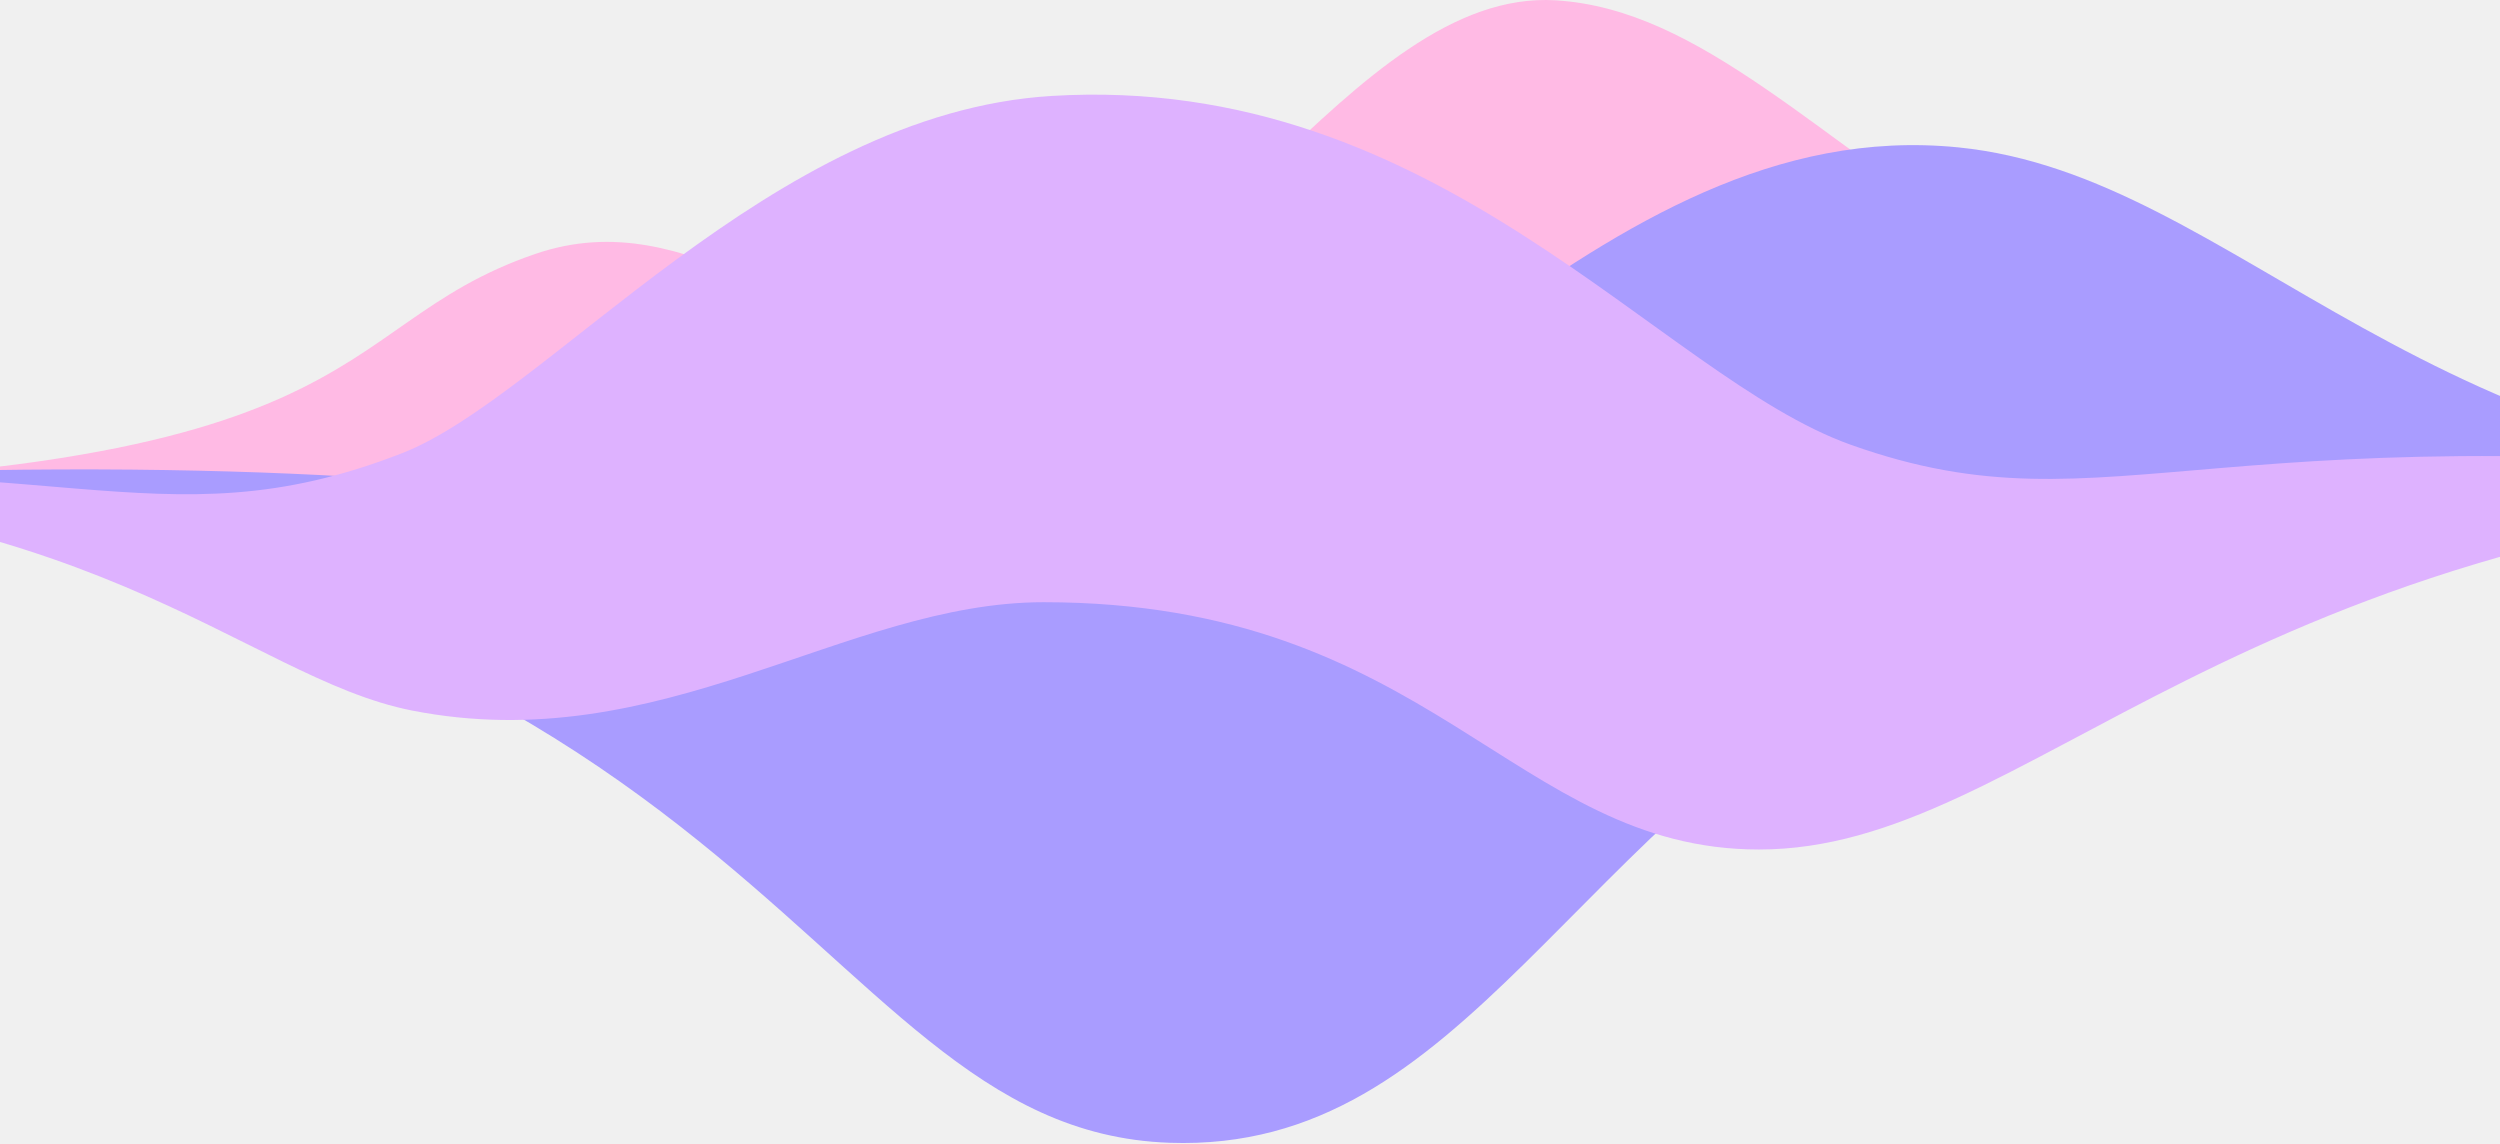
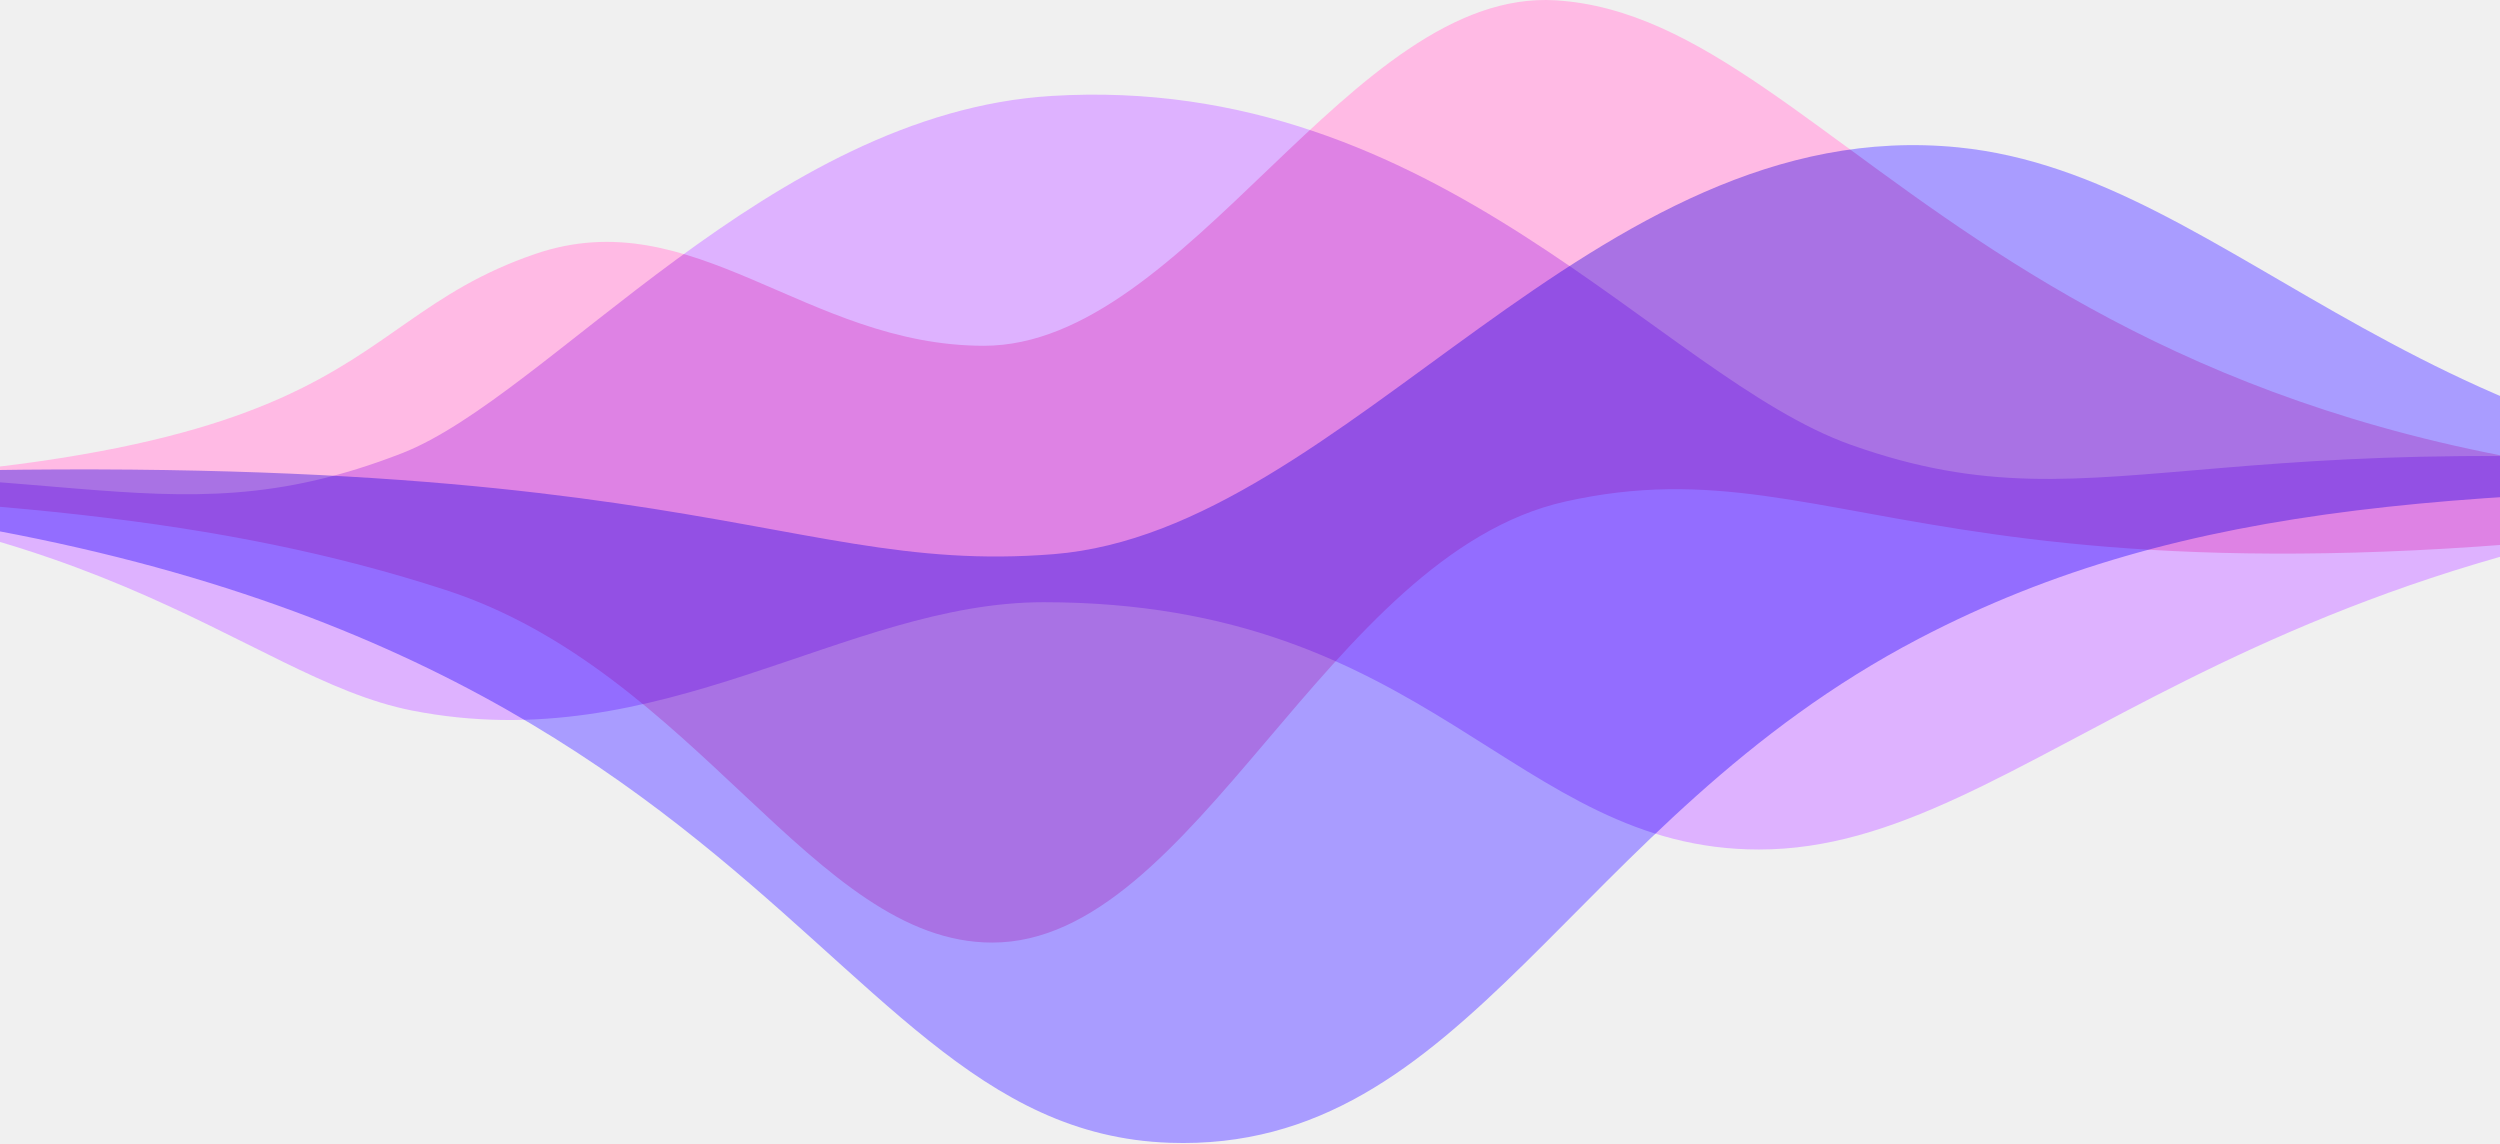
<svg xmlns="http://www.w3.org/2000/svg" width="1567" height="717" viewBox="0 0 1567 717" fill="none">
+   <style>g[style] &gt; path{mix-blend-mode:multiply}</style>
  <mask id="mask0_1_555" style="mask-type:luminance" maskUnits="userSpaceOnUse" x="0" y="-555" width="1567" height="1437">
    <path d="M1567 -554.209H0V881.529H1567V-554.209Z" fill="white" />
  </mask>
  <g mask="url(#mask0_1_555)">
-     <path d="M-263.139 305.296C-9.882 310.905 140.407 324.662 279.207 369.763C436.176 420.774 510.291 590.805 621.928 590.805C749.54 590.805 831.278 347.947 981.054 314.387C1163.81 273.432 1224.96 412.927 1850.04 305.296C1265.51 325.295 1156.95 11.382 975.121 0.203C846.8 -7.682 744.316 216.73 616.704 216.73C505.067 216.73 434.879 125.171 335.463 159.183C199.023 205.852 244.716 305.296 -263.131 305.296H-263.139Z" fill="#FFBAE4" />
-     <path d="M1850.03 305.296C1519.63 305.296 1403.78 110.11 1227.55 92.388C998.47 69.351 844.577 332.585 660.475 347.344C477.761 361.999 421.241 261.703 -263.138 305.289C483.287 331.695 495.606 707.987 733.106 716.294C919.989 722.829 983.55 514.843 1202.96 400.202C1370.21 312.82 1550.15 305.289 1850.03 305.289V305.296Z" fill="#A99CFF" />
-     <path d="M1850.03 305.297C1384.4 249.363 1326.65 337.997 1160.2 278.83C1039.71 236.006 901.398 45.259 659.005 60.147C482.782 70.972 343.711 248.323 251.954 284.084C97.375 344.329 32.336 275.777 -263.146 305.297C56.446 305.297 152.628 424.596 258.242 445.364C414.547 476.112 529.591 377.467 654.127 377.467C896.973 377.467 948.796 532.475 1102.54 532.475C1272.93 532.475 1396.99 325.439 1850.03 305.297H1850.03Z" fill="#DEB2FF" />
+     <g style="mix-blend-mode:multiply">
+       <path d="M-263.139 305.296C-9.882 310.905 140.407 324.662 279.207 369.763C436.176 420.774 510.291 590.805 621.928 590.805C749.54 590.805 831.278 347.947 981.054 314.387C1163.81 273.432 1224.96 412.927 1850.04 305.296C1265.51 325.295 1156.95 11.382 975.121 0.203C846.8 -7.682 744.316 216.73 616.704 216.73C505.067 216.73 434.879 125.171 335.463 159.183C199.023 205.852 244.716 305.296 -263.131 305.296H-263.139Z" fill="#FFBAE4" />
+       <path d="M1850.03 305.296C1519.63 305.296 1403.78 110.11 1227.55 92.388C998.47 69.351 844.577 332.585 660.475 347.344C477.761 361.999 421.241 261.703 -263.138 305.289C483.287 331.695 495.606 707.987 733.106 716.294C919.989 722.829 983.55 514.843 1202.96 400.202C1370.21 312.82 1550.15 305.289 1850.03 305.289V305.296Z" fill="#A99CFF" />
+       <path d="M1850.03 305.297C1384.4 249.363 1326.65 337.997 1160.2 278.83C1039.71 236.006 901.398 45.259 659.005 60.147C482.782 70.972 343.711 248.323 251.954 284.084C97.375 344.329 32.336 275.777 -263.146 305.297C56.446 305.297 152.628 424.596 258.242 445.364C414.547 476.112 529.591 377.467 654.127 377.467C896.973 377.467 948.796 532.475 1102.54 532.475C1272.93 532.475 1396.99 325.439 1850.03 305.297H1850.03Z" fill="#DEB2FF" />
+     </g>
  </g>
</svg>
